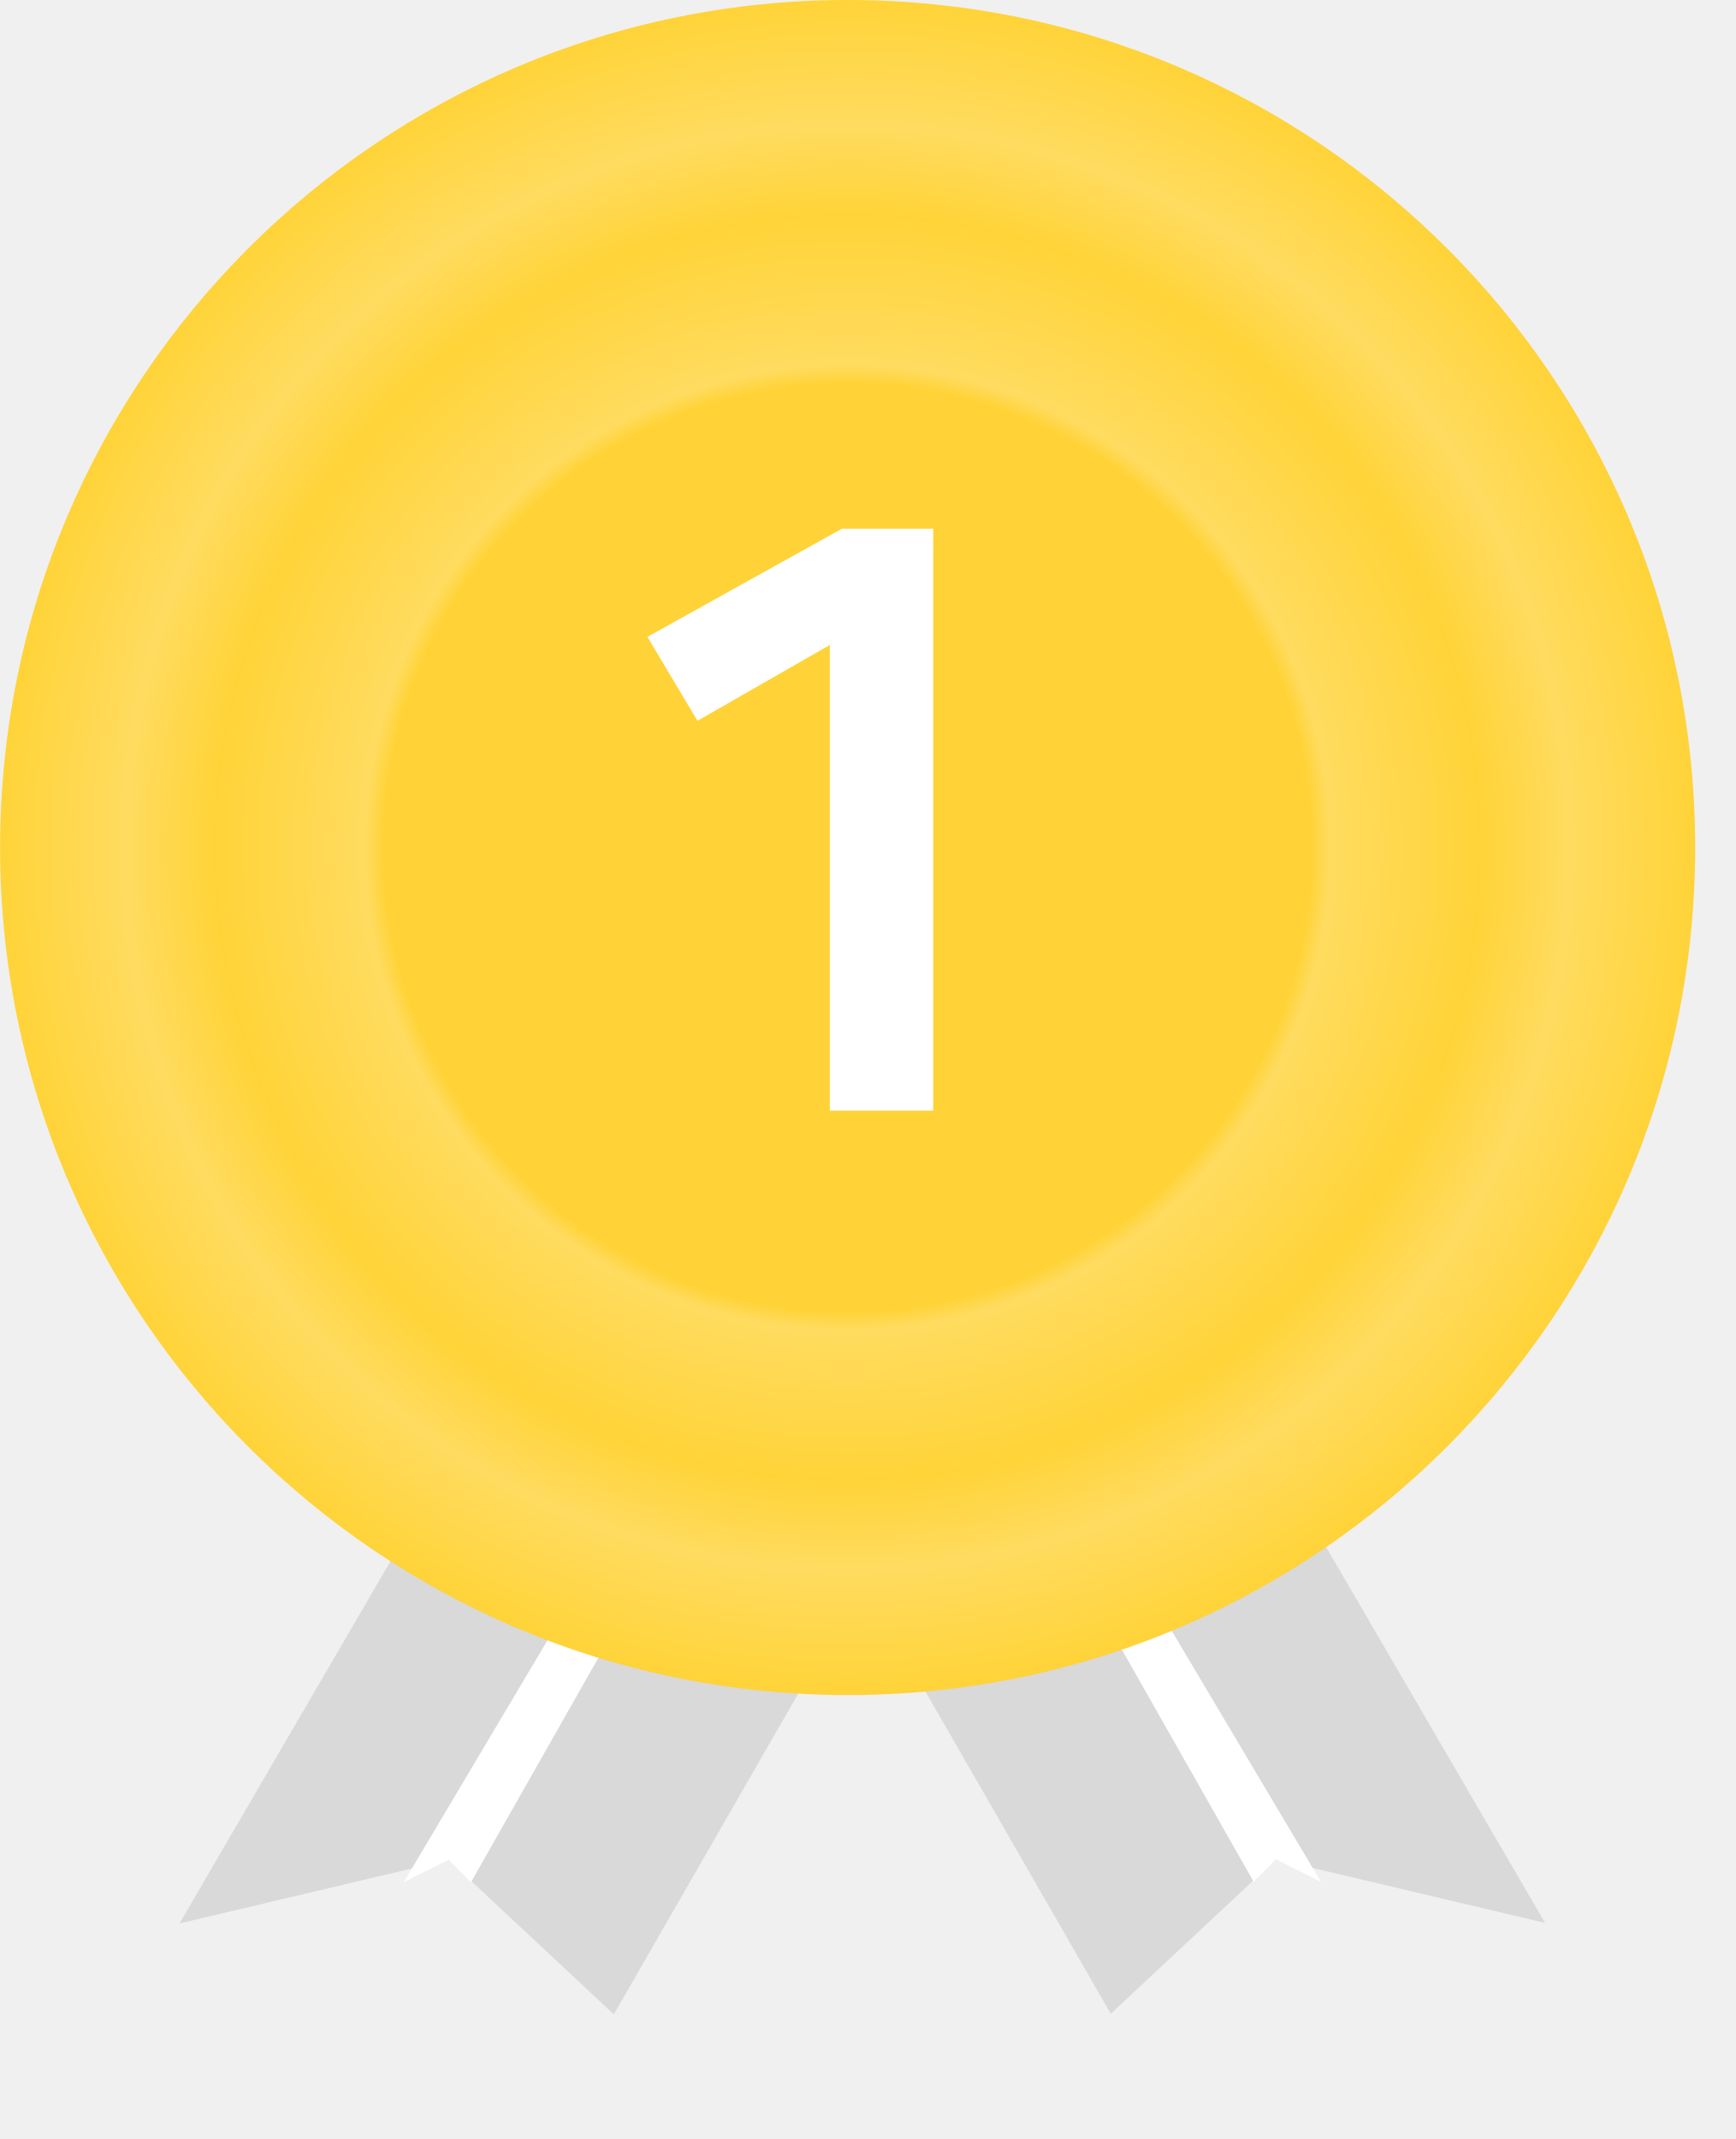
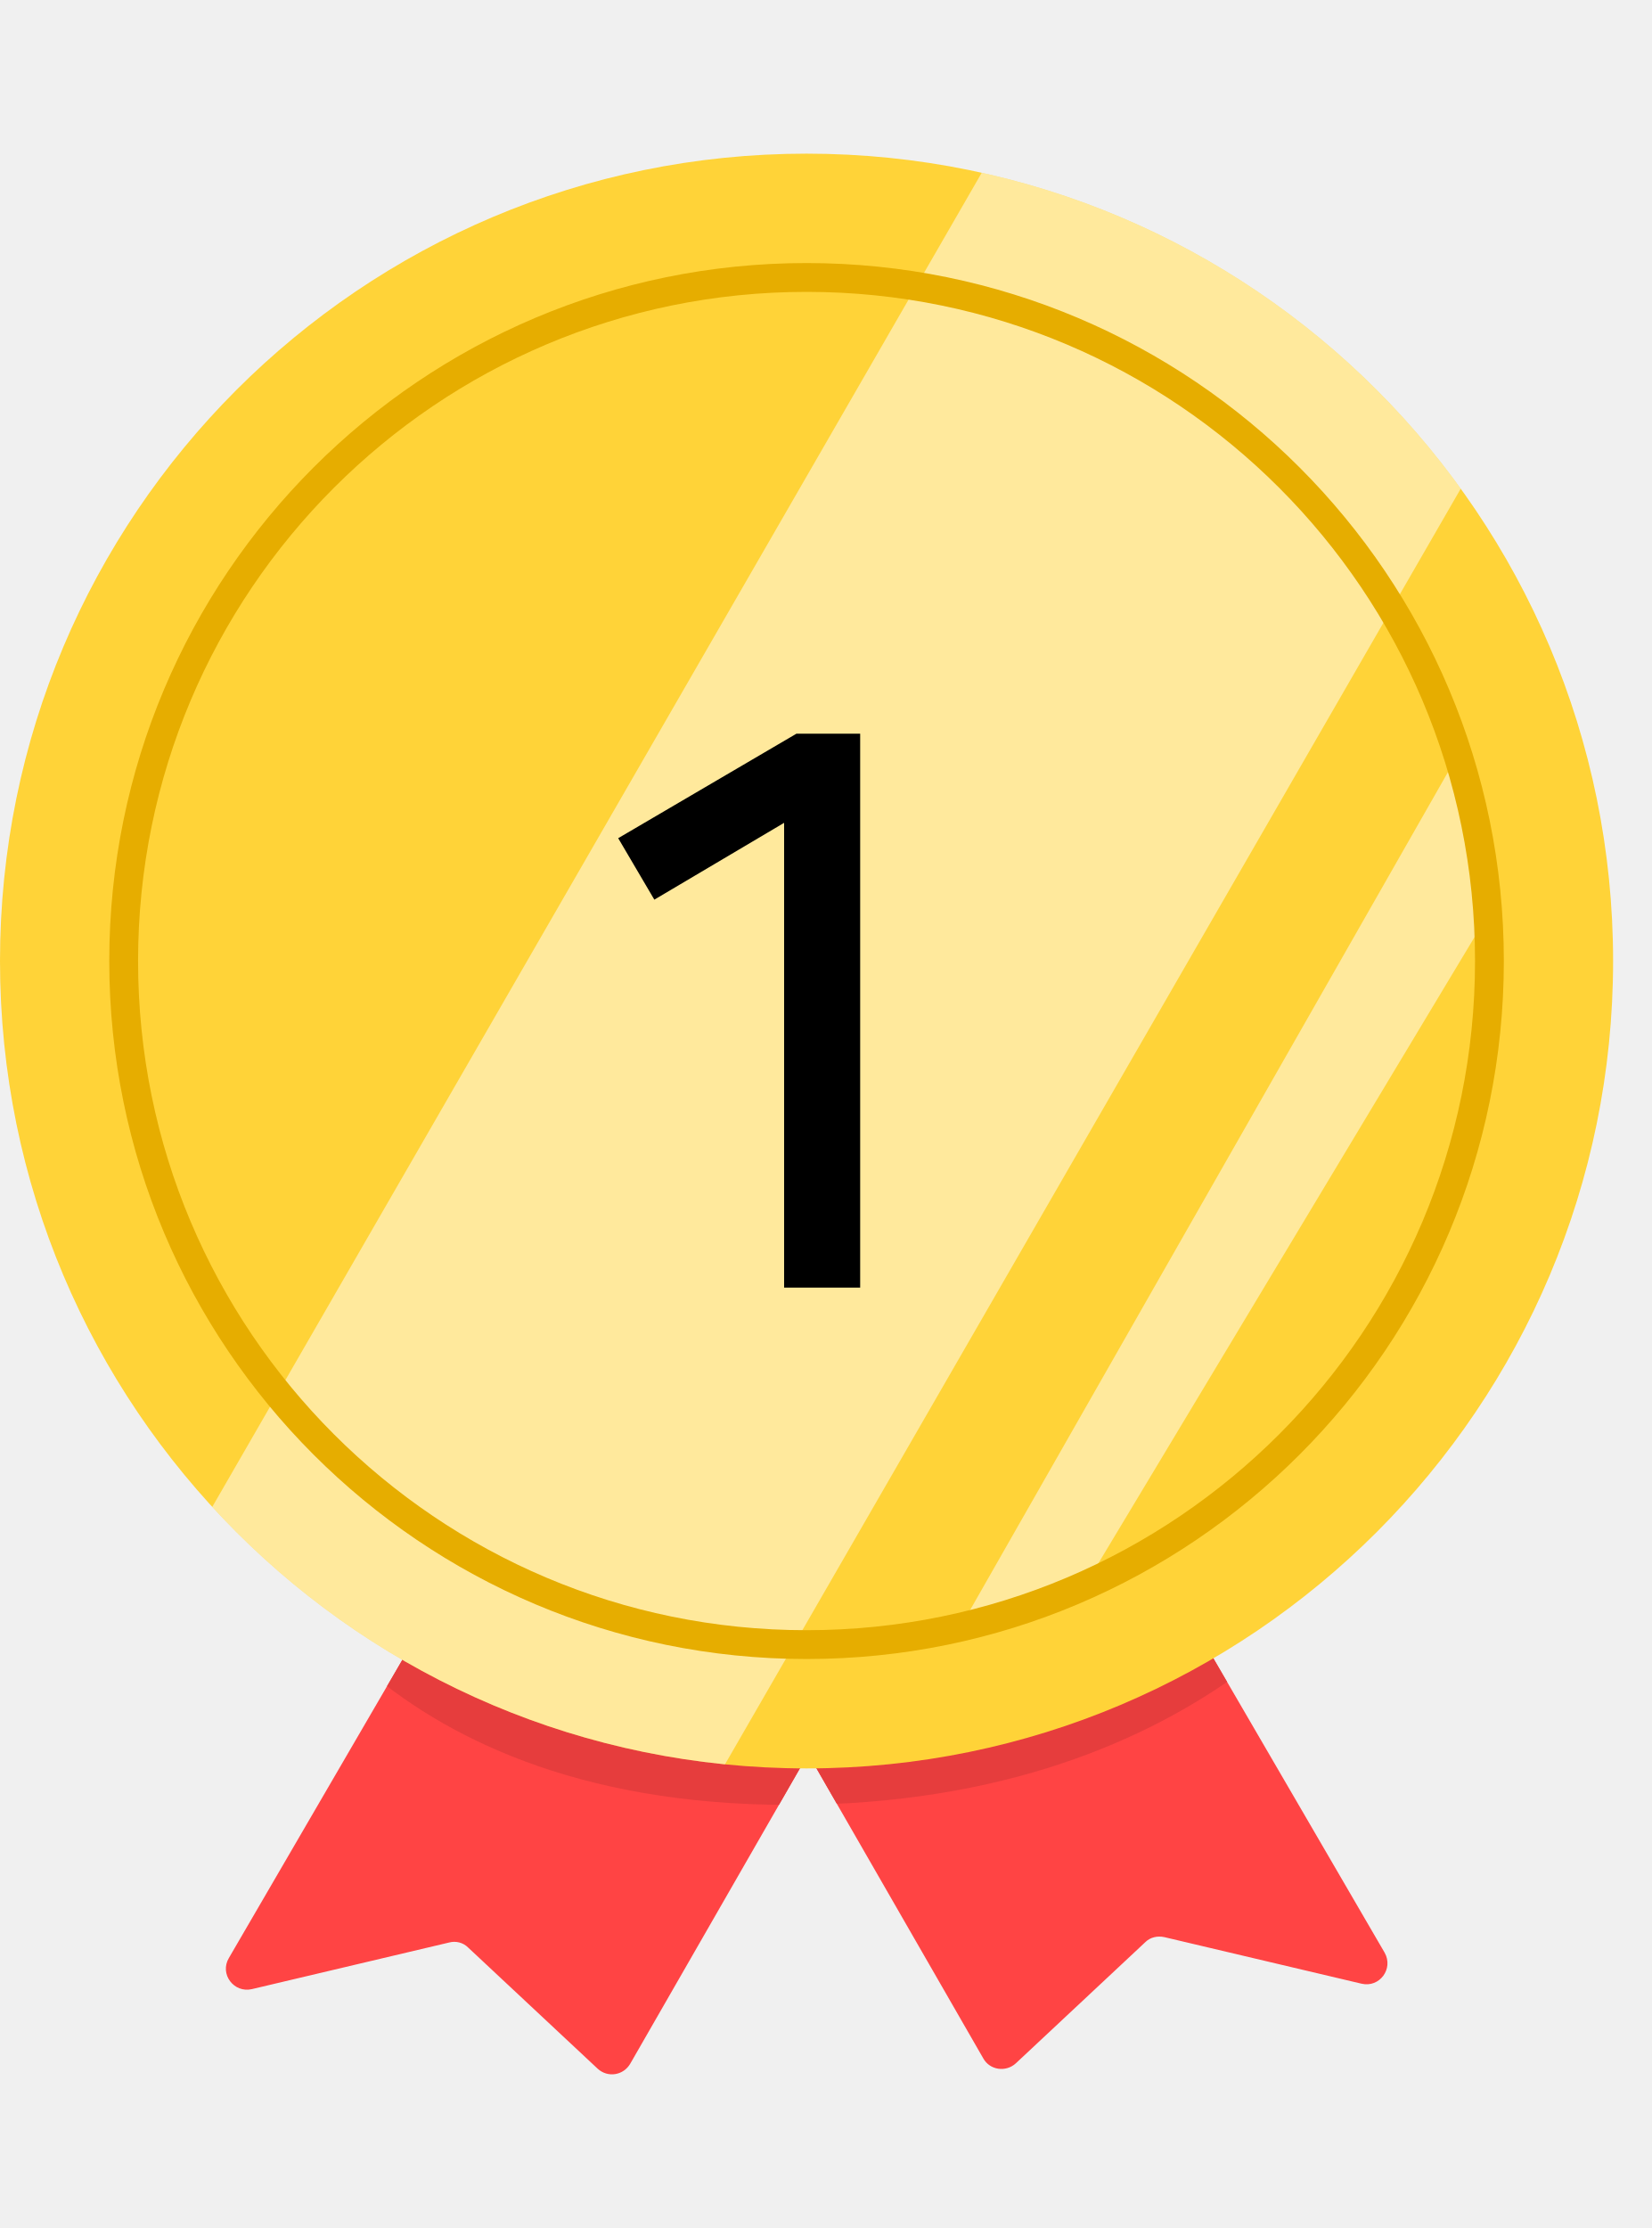
- <svg xmlns="http://www.w3.org/2000/svg" width="43" height="53" viewBox="0 0 43 53" fill="none">
-   <path d="M32.678 19.536L15.209 49.911L11.114 46.083L4.448 47.659L23.812 14.417L32.678 19.536Z" fill="#D9D9D9" />
-   <path d="M27.037 19.563L11.67 46.638L11.114 46.082L10.003 46.638L26.337 19.159L27.037 19.563Z" fill="white" />
-   <path d="M10.054 19.523L27.523 49.897L31.617 46.069L38.284 47.646L18.92 14.404L10.054 19.523Z" fill="#D9D9D9" />
-   <path d="M15.695 19.55L31.062 46.625L31.617 46.07L32.728 46.625L16.394 19.146L15.695 19.55Z" fill="white" />
-   <rect x="0.003" width="42" height="42" rx="21" fill="#FFD338" />
-   <rect x="0.003" width="42" height="42" rx="21" fill="url(#paint0_radial_1663_14812)" fill-opacity="0.2" />
-   <path d="M20.562 27.52V15.98L17.282 17.86L16.042 15.78L20.862 13.1H23.122V27.52H20.562Z" fill="white" />
-   <defs>
-     <radialGradient id="paint0_radial_1663_14812" cx="0" cy="0" r="1" gradientUnits="userSpaceOnUse" gradientTransform="translate(21.0029 21) rotate(90) scale(21)">
-       <stop stop-color="white" stop-opacity="0" />
-       <stop offset="0.547" stop-color="white" stop-opacity="0" />
-       <stop offset="0.568" stop-color="white" />
-       <stop offset="0.745" stop-color="white" stop-opacity="0" />
-       <stop offset="0.849" stop-color="white" />
-       <stop offset="1" stop-color="white" stop-opacity="0" />
-     </radialGradient>
-   </defs>
+ <svg xmlns="http://www.w3.org/2000/svg" width="43" height="58" viewBox="0 0 43 58" fill="none">
+   <path d="M17.61 19.143L36.05 50.83C36.29 51.25 35.92 51.751 35.45 51.64L30.32 50.429C30.14 50.389 29.95 50.429 29.82 50.559L26.45 53.712C26.19 53.952 25.77 53.892 25.6 53.582L8.74 24.277C8.59 24.017 8.68 23.677 8.94 23.526L16.86 18.953C17.12 18.802 17.46 18.892 17.61 19.153V19.143ZM33.26 24.397L16.41 53.722C16.23 54.032 15.82 54.093 15.56 53.852L12.19 50.7C12.06 50.569 11.87 50.52 11.69 50.569L6.56 51.781C6.09 51.891 5.71 51.39 5.96 50.97L24.4 19.283C24.55 19.023 24.89 18.933 25.15 19.083L33.07 23.657C33.33 23.807 33.42 24.147 33.27 24.407L33.26 24.397Z" fill="#FF4444" />
+   <mask id="mask0_1704_5243" style="mask-type:luminance" maskUnits="userSpaceOnUse" x="5" y="18" width="32" height="36">
+     <path d="M17.61 19.143L36.05 50.83C36.29 51.25 35.92 51.751 35.45 51.64L30.32 50.429C30.14 50.389 29.95 50.429 29.82 50.559L26.45 53.712C26.19 53.952 25.77 53.892 25.6 53.582L8.74 24.277C8.59 24.017 8.68 23.677 8.94 23.526L16.86 18.953C17.12 18.802 17.46 18.892 17.61 19.153V19.143ZM33.26 24.397L16.41 53.722C16.23 54.032 15.82 54.093 15.56 53.852L12.19 50.7C12.06 50.569 11.87 50.52 11.69 50.569L6.56 51.781C6.09 51.891 5.71 51.39 5.96 50.97L24.4 19.283C24.55 19.023 24.89 18.933 25.15 19.083L33.07 23.657C33.33 23.807 33.42 24.147 33.27 24.407L33.26 24.397Z" fill="white" />
+   </mask>
+   <g mask="url(#mask0_1704_5243)">
+     <path d="M6.68 39.74C6.68 39.74 9.37 46.986 20.56 46.986C31.75 46.986 35.63 40.1 35.63 40.1L6.68 39.74Z" fill="#E63D3D" />
+     <path d="M21.55 45.926C21.4 46.817 21.04 47.688 21.04 47.688L21.11 47.968C21.41 47.417 21.86 45.916 21.86 45.916H21.56L21.55 45.926Z" fill="#E63D3D" />
+   </g>
+   <path d="M21 46.036C32.598 46.036 42 36.626 42 25.018C42 13.41 32.598 4 21 4C9.402 4 0 13.41 0 25.018C0 36.626 9.402 46.036 21 46.036Z" fill="#FFD338" />
+   <mask id="mask1_1704_5243" style="mask-type:luminance" maskUnits="userSpaceOnUse" x="0" y="4" width="42" height="43">
+     <path d="M21 46.036C32.598 46.036 42 36.626 42 25.018C42 13.41 32.598 4 21 4C9.402 4 0 13.41 0 25.018C0 36.626 9.402 46.036 21 46.036Z" fill="white" />
+   </mask>
+   <g mask="url(#mask1_1704_5243)">
+     <g style="mix-blend-mode:soft-light" opacity="0.5">
+       <path d="M42.225 5.455L29.313 -2.007L2.948 43.698L15.86 51.159L42.225 5.455Z" fill="white" />
+     </g>
+     <g style="mix-blend-mode:soft-light" opacity="0.5">
+       <path d="M28.24 41.292L25.03 42.313L38.04 19.504L38.86 23.617L28.24 41.292Z" fill="white" />
+     </g>
+   </g>
+   <path d="M21 42.813C30.82 42.813 38.78 34.846 38.78 25.018C38.78 15.19 30.82 7.223 21 7.223C11.18 7.223 3.22 15.19 3.22 25.018C3.22 34.846 11.18 42.813 21 42.813Z" stroke="#E6AD00" stroke-width="0.75" stroke-miterlimit="10" />
+   <path d="M20.416 33.52V21.42L17.037 23.42L16.096 21.82L20.736 19.1H22.396V33.52H20.416Z" fill="black" />
</svg>
